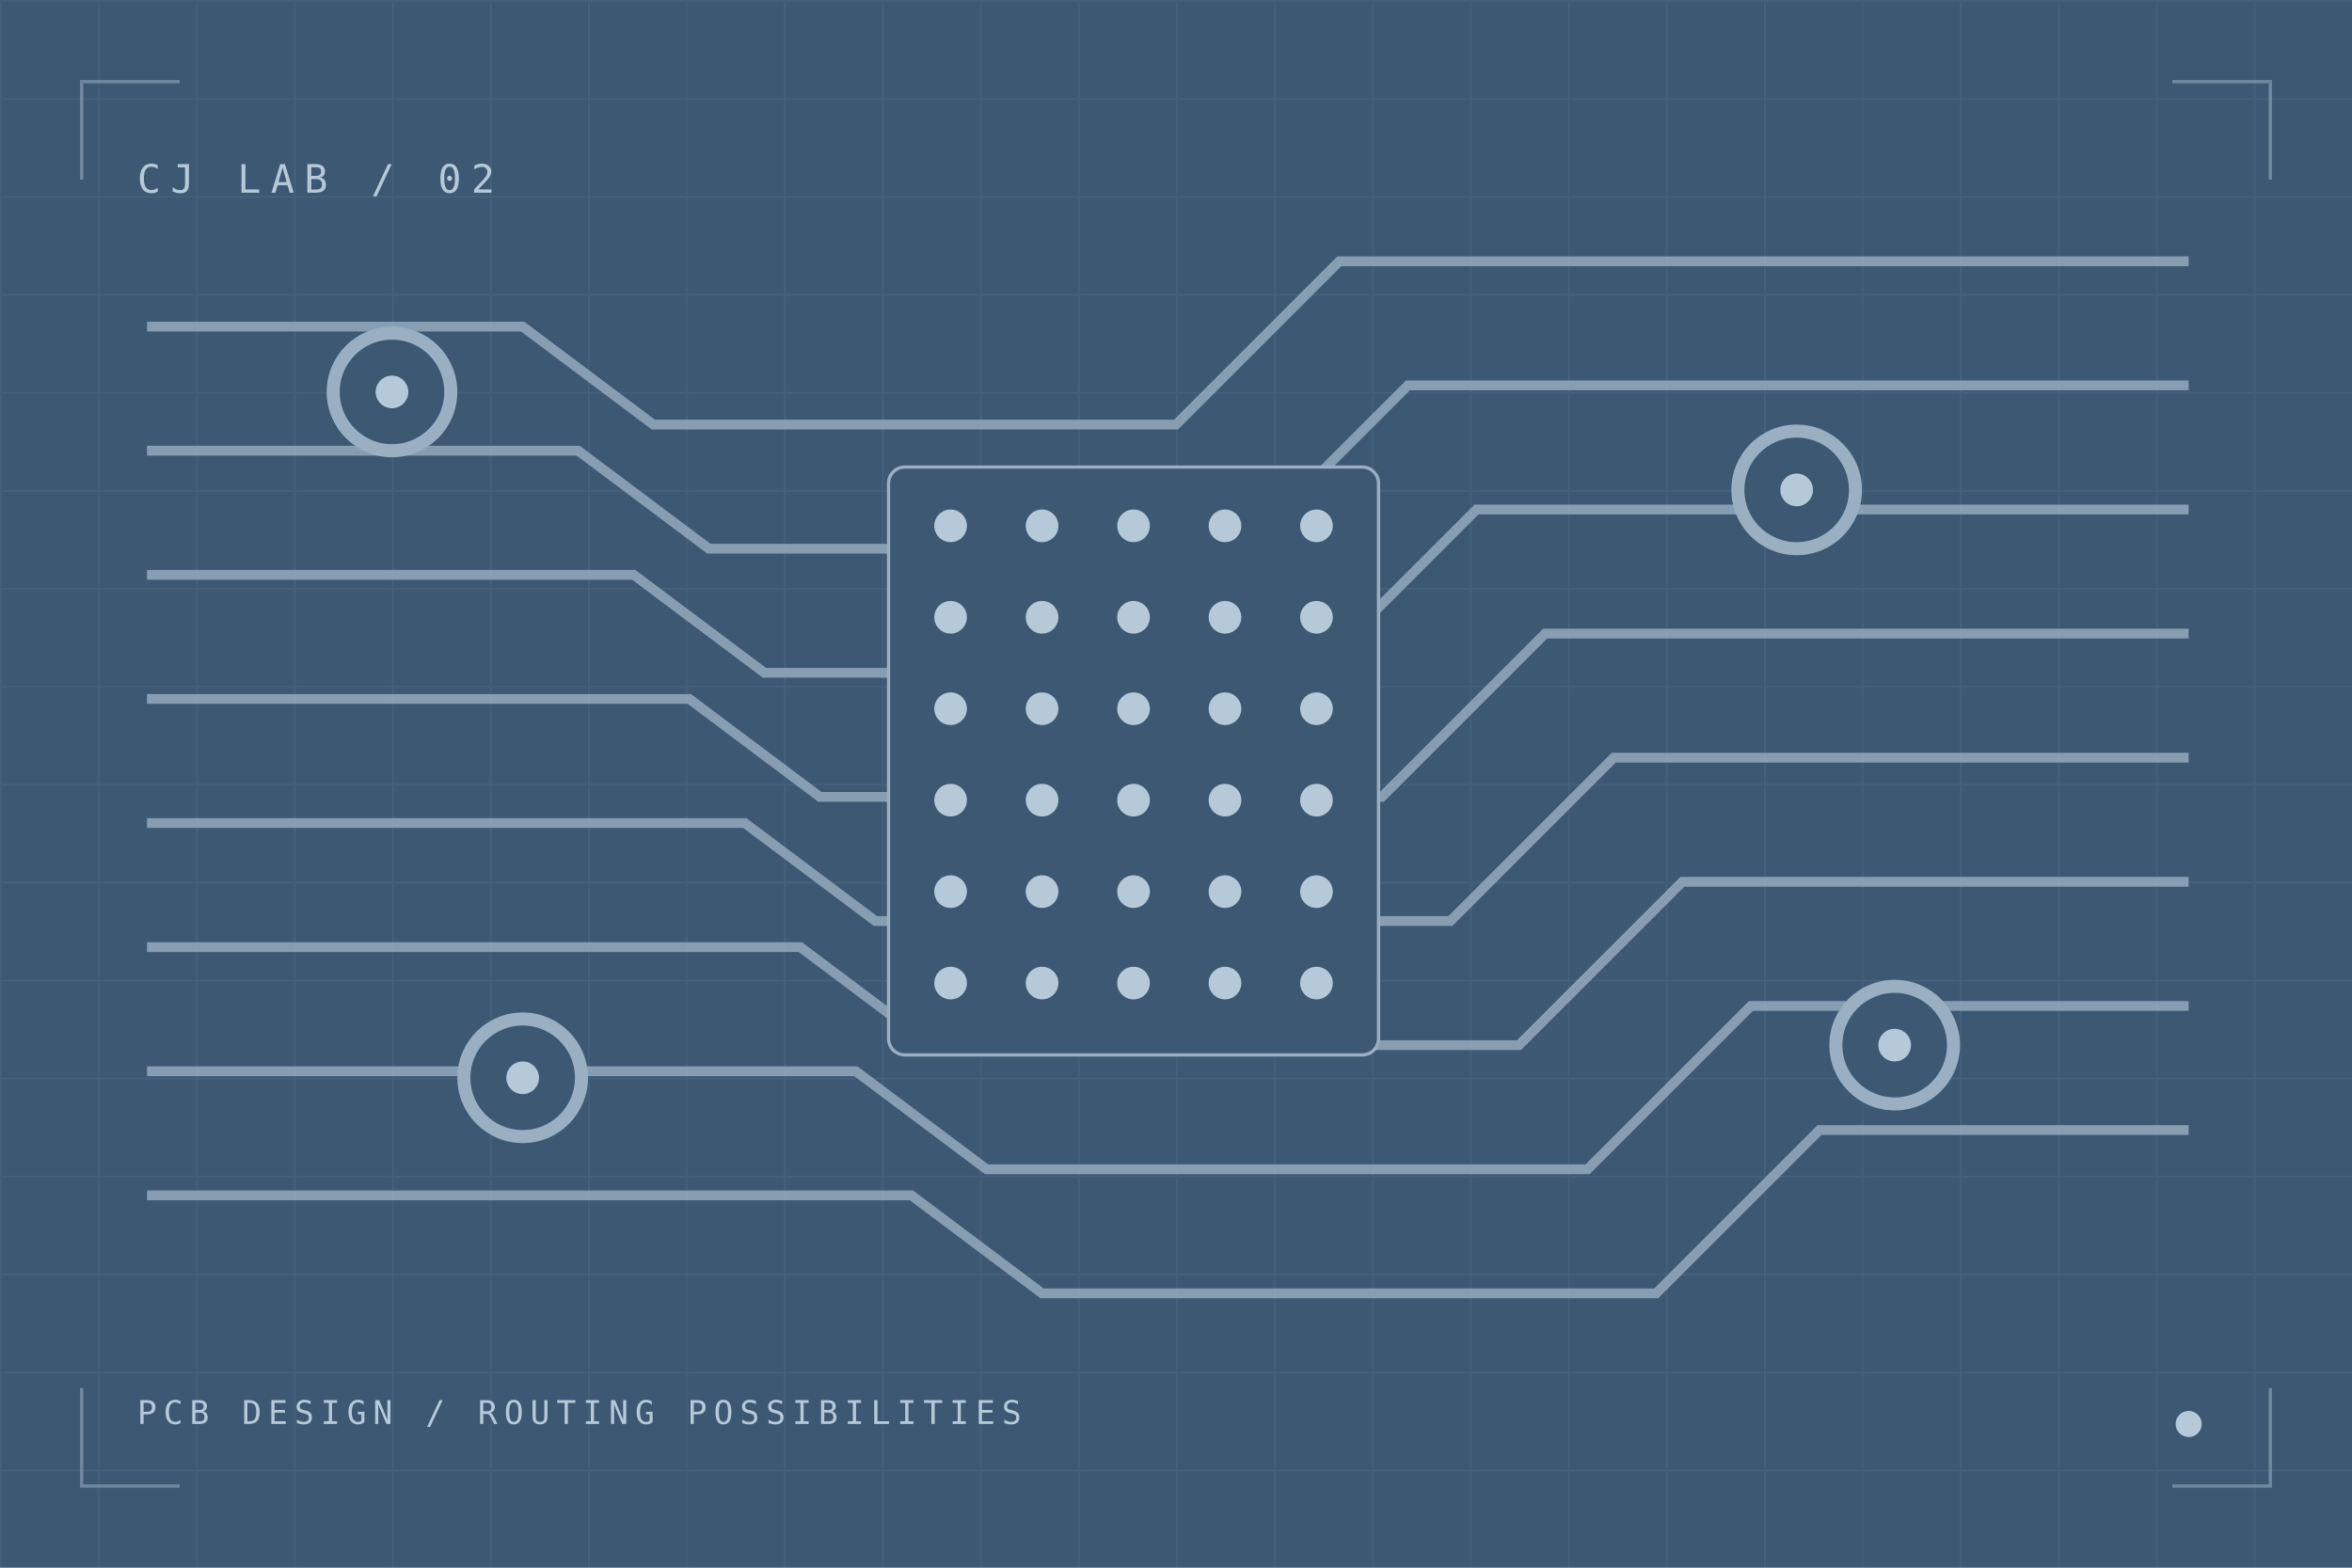
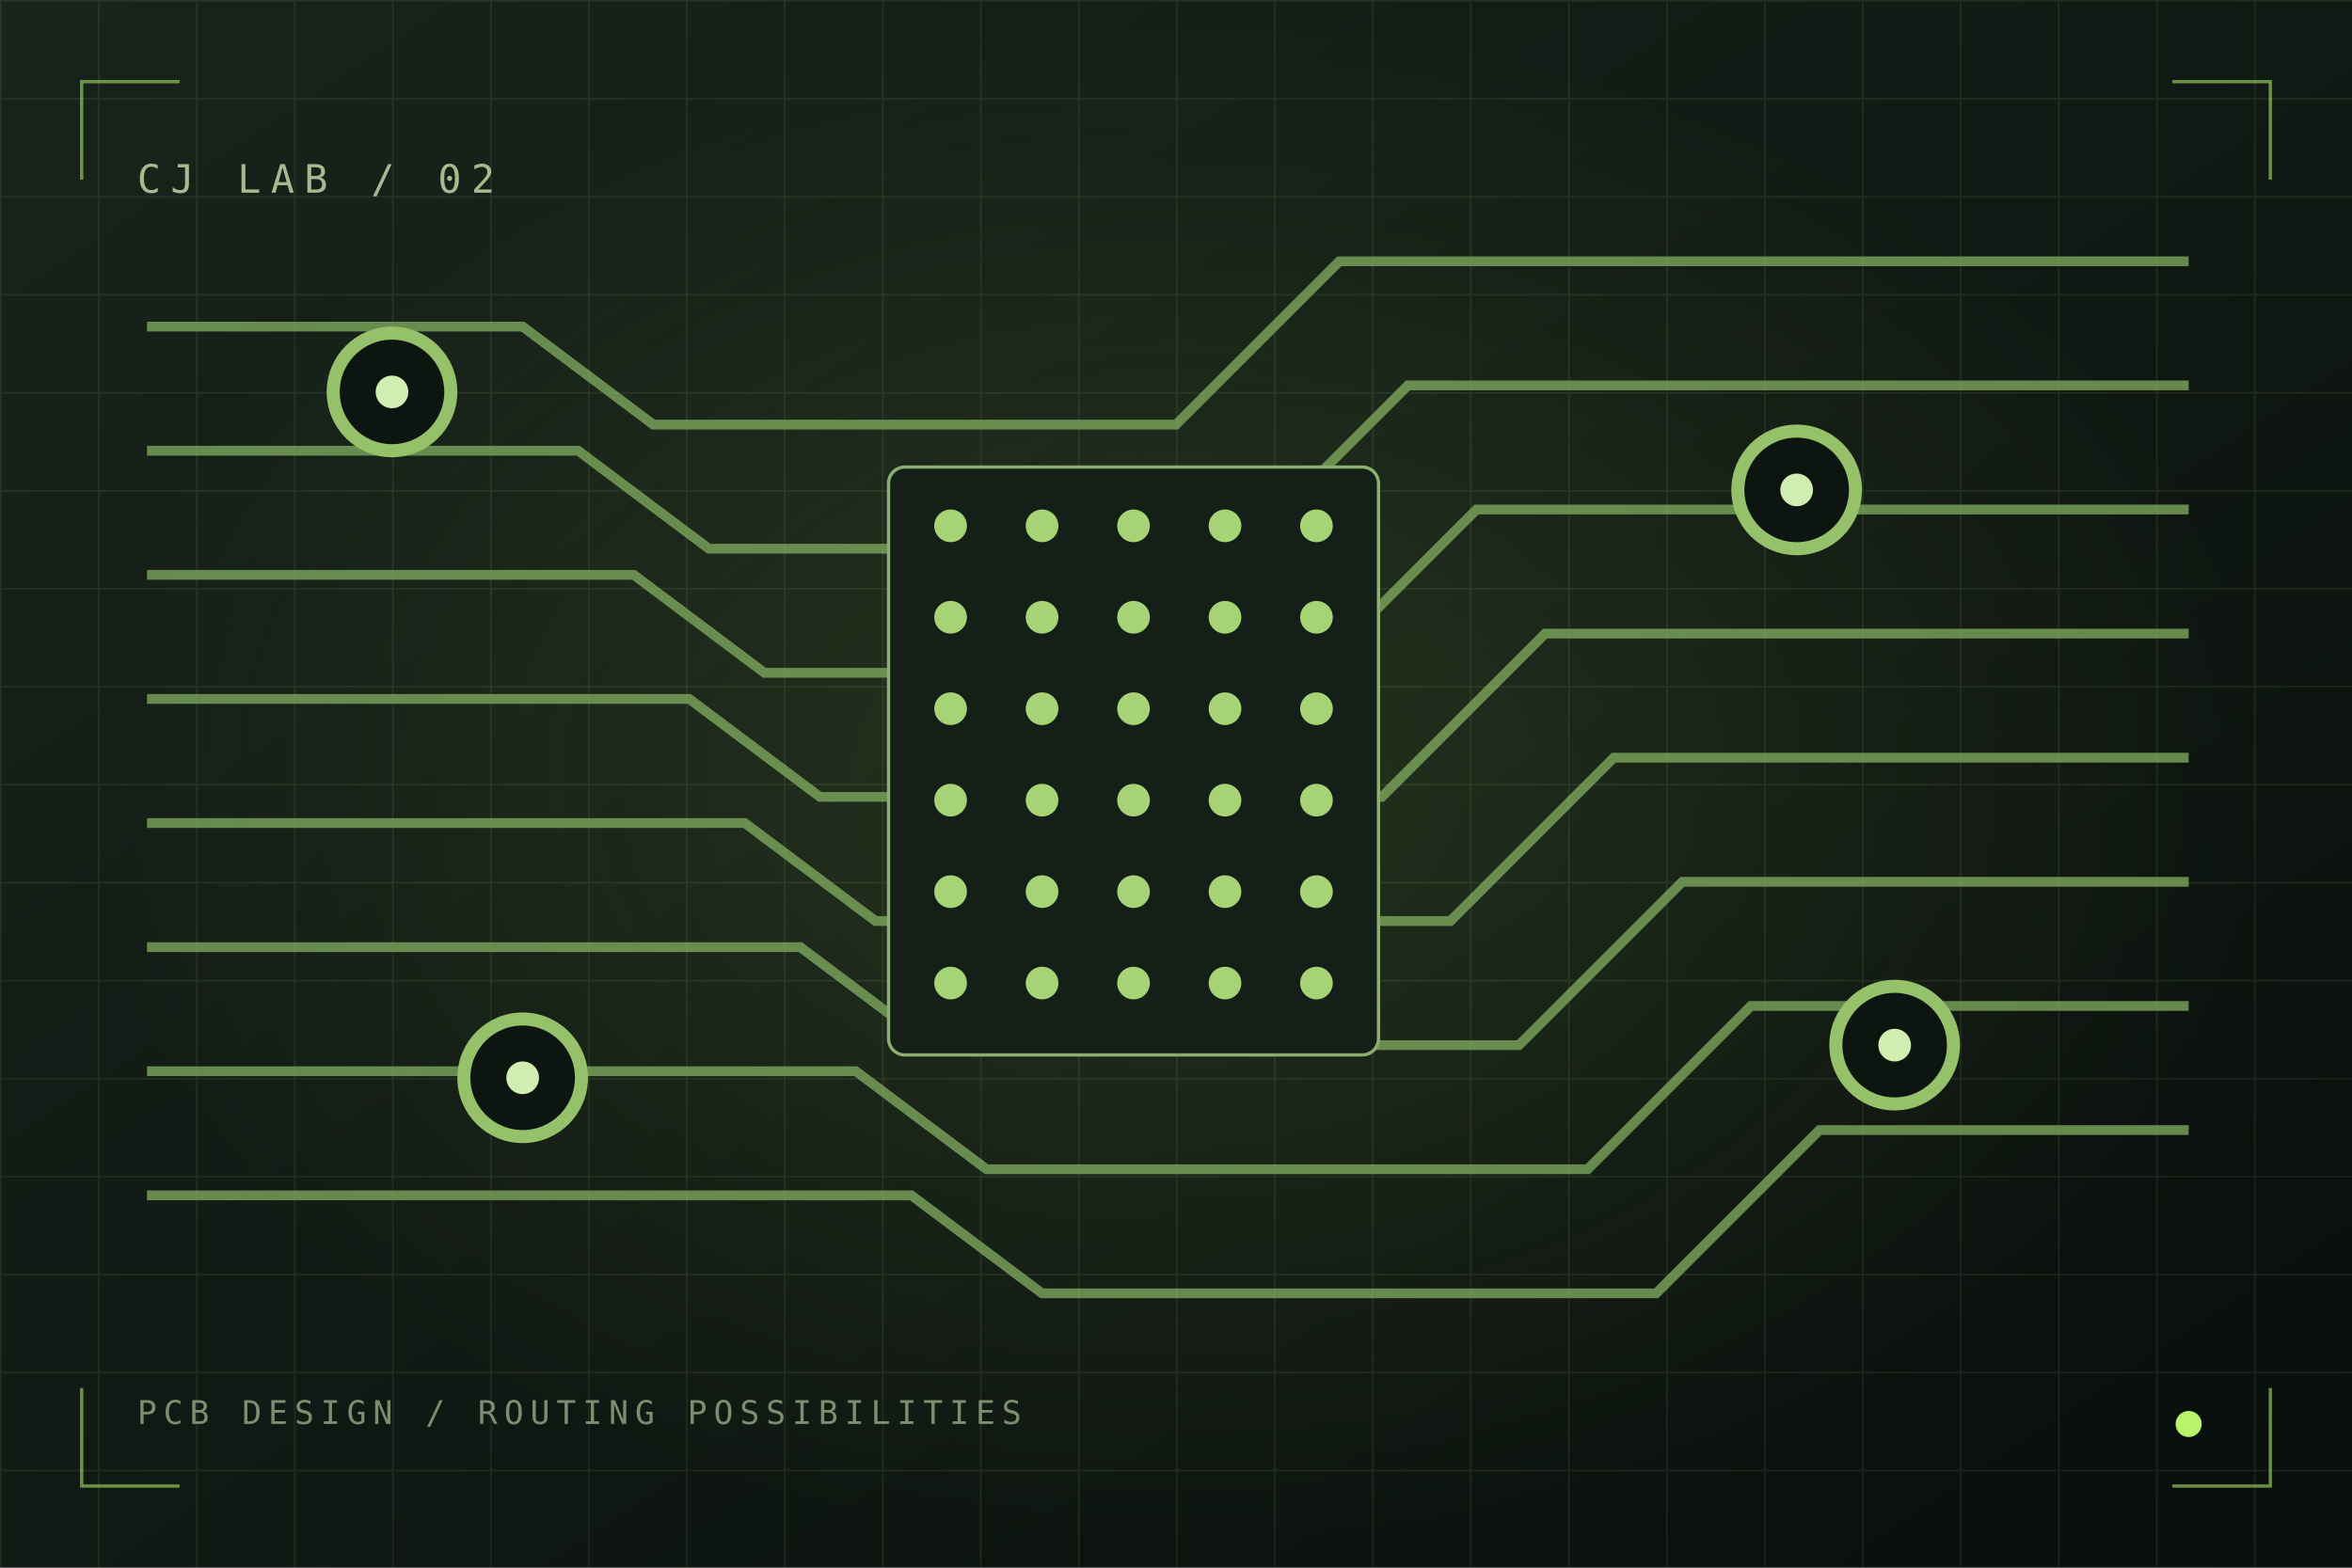
<svg xmlns="http://www.w3.org/2000/svg" viewBox="0 0 720 480">
  <defs>
    <pattern id="grid" width="30" height="30" patternUnits="userSpaceOnUse">
-       <path d="M30 0H0V30" fill="none" stroke="#9aafc2" stroke-opacity=".10" />
+       <path d="M30 0H0V30" fill="none" stroke="#b2d28a" stroke-opacity=".10" />
    </pattern>
    <linearGradient id="bg" x2="1" y2="1">
-       <stop stop-color="#3c5873" />
-       <stop offset="1" stop-color="#3c5873" />
+       <stop stop-color="#18241b" />
+       <stop offset="1" stop-color="#090e0c" />
    </linearGradient>
    <radialGradient id="halo">
-       <stop stop-color="#b5c9d9" stop-opacity="0" />
-       <stop offset="1" stop-color="#b5c9d9" stop-opacity="0" />
+       <stop stop-color="#b7f36b" stop-opacity=".12" />
+       <stop offset="1" stop-color="#b7f36b" stop-opacity="0" />
    </radialGradient>
  </defs>
  <rect width="720" height="480" fill="url(#bg)" />
  <rect width="720" height="480" fill="url(#grid)" />
  <ellipse cx="360" cy="240" rx="340" ry="235" fill="url(#halo)" />
-   <g fill="none" stroke="#9aafc2" stroke-width="3" opacity=".8">
+   <g fill="none" stroke="#7ca65c" stroke-width="3" opacity=".8">
    <path d="M45 100H160L200 130H360L410 80H670" />
    <path d="M45 138H177L217 168H381L431 118H670" />
    <path d="M45 176H194L234 206H402L452 156H670" />
    <path d="M45 214H211L251 244H423L473 194H670" />
    <path d="M45 252H228L268 282H444L494 232H670" />
    <path d="M45 290H245L285 320H465L515 270H670" />
    <path d="M45 328H262L302 358H486L536 308H670" />
    <path d="M45 366H279L319 396H507L557 346H670" />
  </g>
-   <rect x="272" y="143" width="150" height="180" rx="5" fill="#3c5873" stroke="#9aafc2" />
-   <circle cx="291" cy="161" r="5" fill="#b5c9d9" />
-   <circle cx="319" cy="161" r="5" fill="#b5c9d9" />
-   <circle cx="347" cy="161" r="5" fill="#b5c9d9" />
-   <circle cx="375" cy="161" r="5" fill="#b5c9d9" />
-   <circle cx="403" cy="161" r="5" fill="#b5c9d9" />
-   <circle cx="291" cy="189" r="5" fill="#b5c9d9" />
-   <circle cx="319" cy="189" r="5" fill="#b5c9d9" />
-   <circle cx="347" cy="189" r="5" fill="#b5c9d9" />
-   <circle cx="375" cy="189" r="5" fill="#b5c9d9" />
-   <circle cx="403" cy="189" r="5" fill="#b5c9d9" />
-   <circle cx="291" cy="217" r="5" fill="#b5c9d9" />
-   <circle cx="319" cy="217" r="5" fill="#b5c9d9" />
-   <circle cx="347" cy="217" r="5" fill="#b5c9d9" />
-   <circle cx="375" cy="217" r="5" fill="#b5c9d9" />
-   <circle cx="403" cy="217" r="5" fill="#b5c9d9" />
-   <circle cx="291" cy="245" r="5" fill="#b5c9d9" />
-   <circle cx="319" cy="245" r="5" fill="#b5c9d9" />
-   <circle cx="347" cy="245" r="5" fill="#b5c9d9" />
-   <circle cx="375" cy="245" r="5" fill="#b5c9d9" />
-   <circle cx="403" cy="245" r="5" fill="#b5c9d9" />
-   <circle cx="291" cy="273" r="5" fill="#b5c9d9" />
-   <circle cx="319" cy="273" r="5" fill="#b5c9d9" />
-   <circle cx="347" cy="273" r="5" fill="#b5c9d9" />
-   <circle cx="375" cy="273" r="5" fill="#b5c9d9" />
-   <circle cx="403" cy="273" r="5" fill="#b5c9d9" />
-   <circle cx="291" cy="301" r="5" fill="#b5c9d9" />
-   <circle cx="319" cy="301" r="5" fill="#b5c9d9" />
-   <circle cx="347" cy="301" r="5" fill="#b5c9d9" />
-   <circle cx="375" cy="301" r="5" fill="#b5c9d9" />
-   <circle cx="403" cy="301" r="5" fill="#b5c9d9" />
-   <circle cx="120" cy="120" r="18" fill="#3c5873" stroke="#9aafc2" stroke-width="4" />
-   <circle cx="120" cy="120" r="5" fill="#b5c9d9" />
-   <circle cx="550" cy="150" r="18" fill="#3c5873" stroke="#9aafc2" stroke-width="4" />
-   <circle cx="550" cy="150" r="5" fill="#b5c9d9" />
-   <circle cx="160" cy="330" r="18" fill="#3c5873" stroke="#9aafc2" stroke-width="4" />
-   <circle cx="160" cy="330" r="5" fill="#b5c9d9" />
-   <circle cx="580" cy="320" r="18" fill="#3c5873" stroke="#9aafc2" stroke-width="4" />
-   <circle cx="580" cy="320" r="5" fill="#b5c9d9" />
-   <path d="M25 55V25H55M665 25H695V55M25 425V455H55M665 455H695V425" stroke="#9aafc2" stroke-opacity=".55" fill="none" />
-   <text x="42" y="59" font-family="monospace" font-size="12" fill="#b5c9d9" letter-spacing="3">CJ LAB / 02</text>
-   <text x="42" y="436" font-family="monospace" font-size="10" fill="#b5c9d9" letter-spacing="2">PCB DESIGN / ROUTING POSSIBILITIES</text>
-   <circle cx="670" cy="436" r="4" fill="#b5c9d9" />
+   <rect x="272" y="143" width="150" height="180" rx="5" fill="#142017" stroke="#8cae71" />
+   <circle cx="291" cy="161" r="5" fill="#a6d375" />
+   <circle cx="319" cy="161" r="5" fill="#a6d375" />
+   <circle cx="347" cy="161" r="5" fill="#a6d375" />
+   <circle cx="375" cy="161" r="5" fill="#a6d375" />
+   <circle cx="403" cy="161" r="5" fill="#a6d375" />
+   <circle cx="291" cy="189" r="5" fill="#a6d375" />
+   <circle cx="319" cy="189" r="5" fill="#a6d375" />
+   <circle cx="347" cy="189" r="5" fill="#a6d375" />
+   <circle cx="375" cy="189" r="5" fill="#a6d375" />
+   <circle cx="403" cy="189" r="5" fill="#a6d375" />
+   <circle cx="291" cy="217" r="5" fill="#a6d375" />
+   <circle cx="319" cy="217" r="5" fill="#a6d375" />
+   <circle cx="347" cy="217" r="5" fill="#a6d375" />
+   <circle cx="375" cy="217" r="5" fill="#a6d375" />
+   <circle cx="403" cy="217" r="5" fill="#a6d375" />
+   <circle cx="291" cy="245" r="5" fill="#a6d375" />
+   <circle cx="319" cy="245" r="5" fill="#a6d375" />
+   <circle cx="347" cy="245" r="5" fill="#a6d375" />
+   <circle cx="375" cy="245" r="5" fill="#a6d375" />
+   <circle cx="403" cy="245" r="5" fill="#a6d375" />
+   <circle cx="291" cy="273" r="5" fill="#a6d375" />
+   <circle cx="319" cy="273" r="5" fill="#a6d375" />
+   <circle cx="347" cy="273" r="5" fill="#a6d375" />
+   <circle cx="375" cy="273" r="5" fill="#a6d375" />
+   <circle cx="403" cy="273" r="5" fill="#a6d375" />
+   <circle cx="291" cy="301" r="5" fill="#a6d375" />
+   <circle cx="319" cy="301" r="5" fill="#a6d375" />
+   <circle cx="347" cy="301" r="5" fill="#a6d375" />
+   <circle cx="375" cy="301" r="5" fill="#a6d375" />
+   <circle cx="403" cy="301" r="5" fill="#a6d375" />
+   <circle cx="120" cy="120" r="18" fill="#0d1510" stroke="#96c16b" stroke-width="4" />
+   <circle cx="120" cy="120" r="5" fill="#d0edb2" />
+   <circle cx="550" cy="150" r="18" fill="#0d1510" stroke="#96c16b" stroke-width="4" />
+   <circle cx="550" cy="150" r="5" fill="#d0edb2" />
+   <circle cx="160" cy="330" r="18" fill="#0d1510" stroke="#96c16b" stroke-width="4" />
+   <circle cx="160" cy="330" r="5" fill="#d0edb2" />
+   <circle cx="580" cy="320" r="18" fill="#0d1510" stroke="#96c16b" stroke-width="4" />
+   <circle cx="580" cy="320" r="5" fill="#d0edb2" />
+   <path d="M25 55V25H55M665 25H695V55M25 425V455H55M665 455H695V425" stroke="#b7f36b" stroke-opacity=".55" fill="none" />
+   <text x="42" y="59" font-family="monospace" font-size="12" fill="#a3bb8d" letter-spacing="3">CJ LAB / 02</text>
+   <text x="42" y="436" font-family="monospace" font-size="10" fill="#7a8e70" letter-spacing="2">PCB DESIGN / ROUTING POSSIBILITIES</text>
+   <circle cx="670" cy="436" r="4" fill="#b7f36b" />
</svg>
